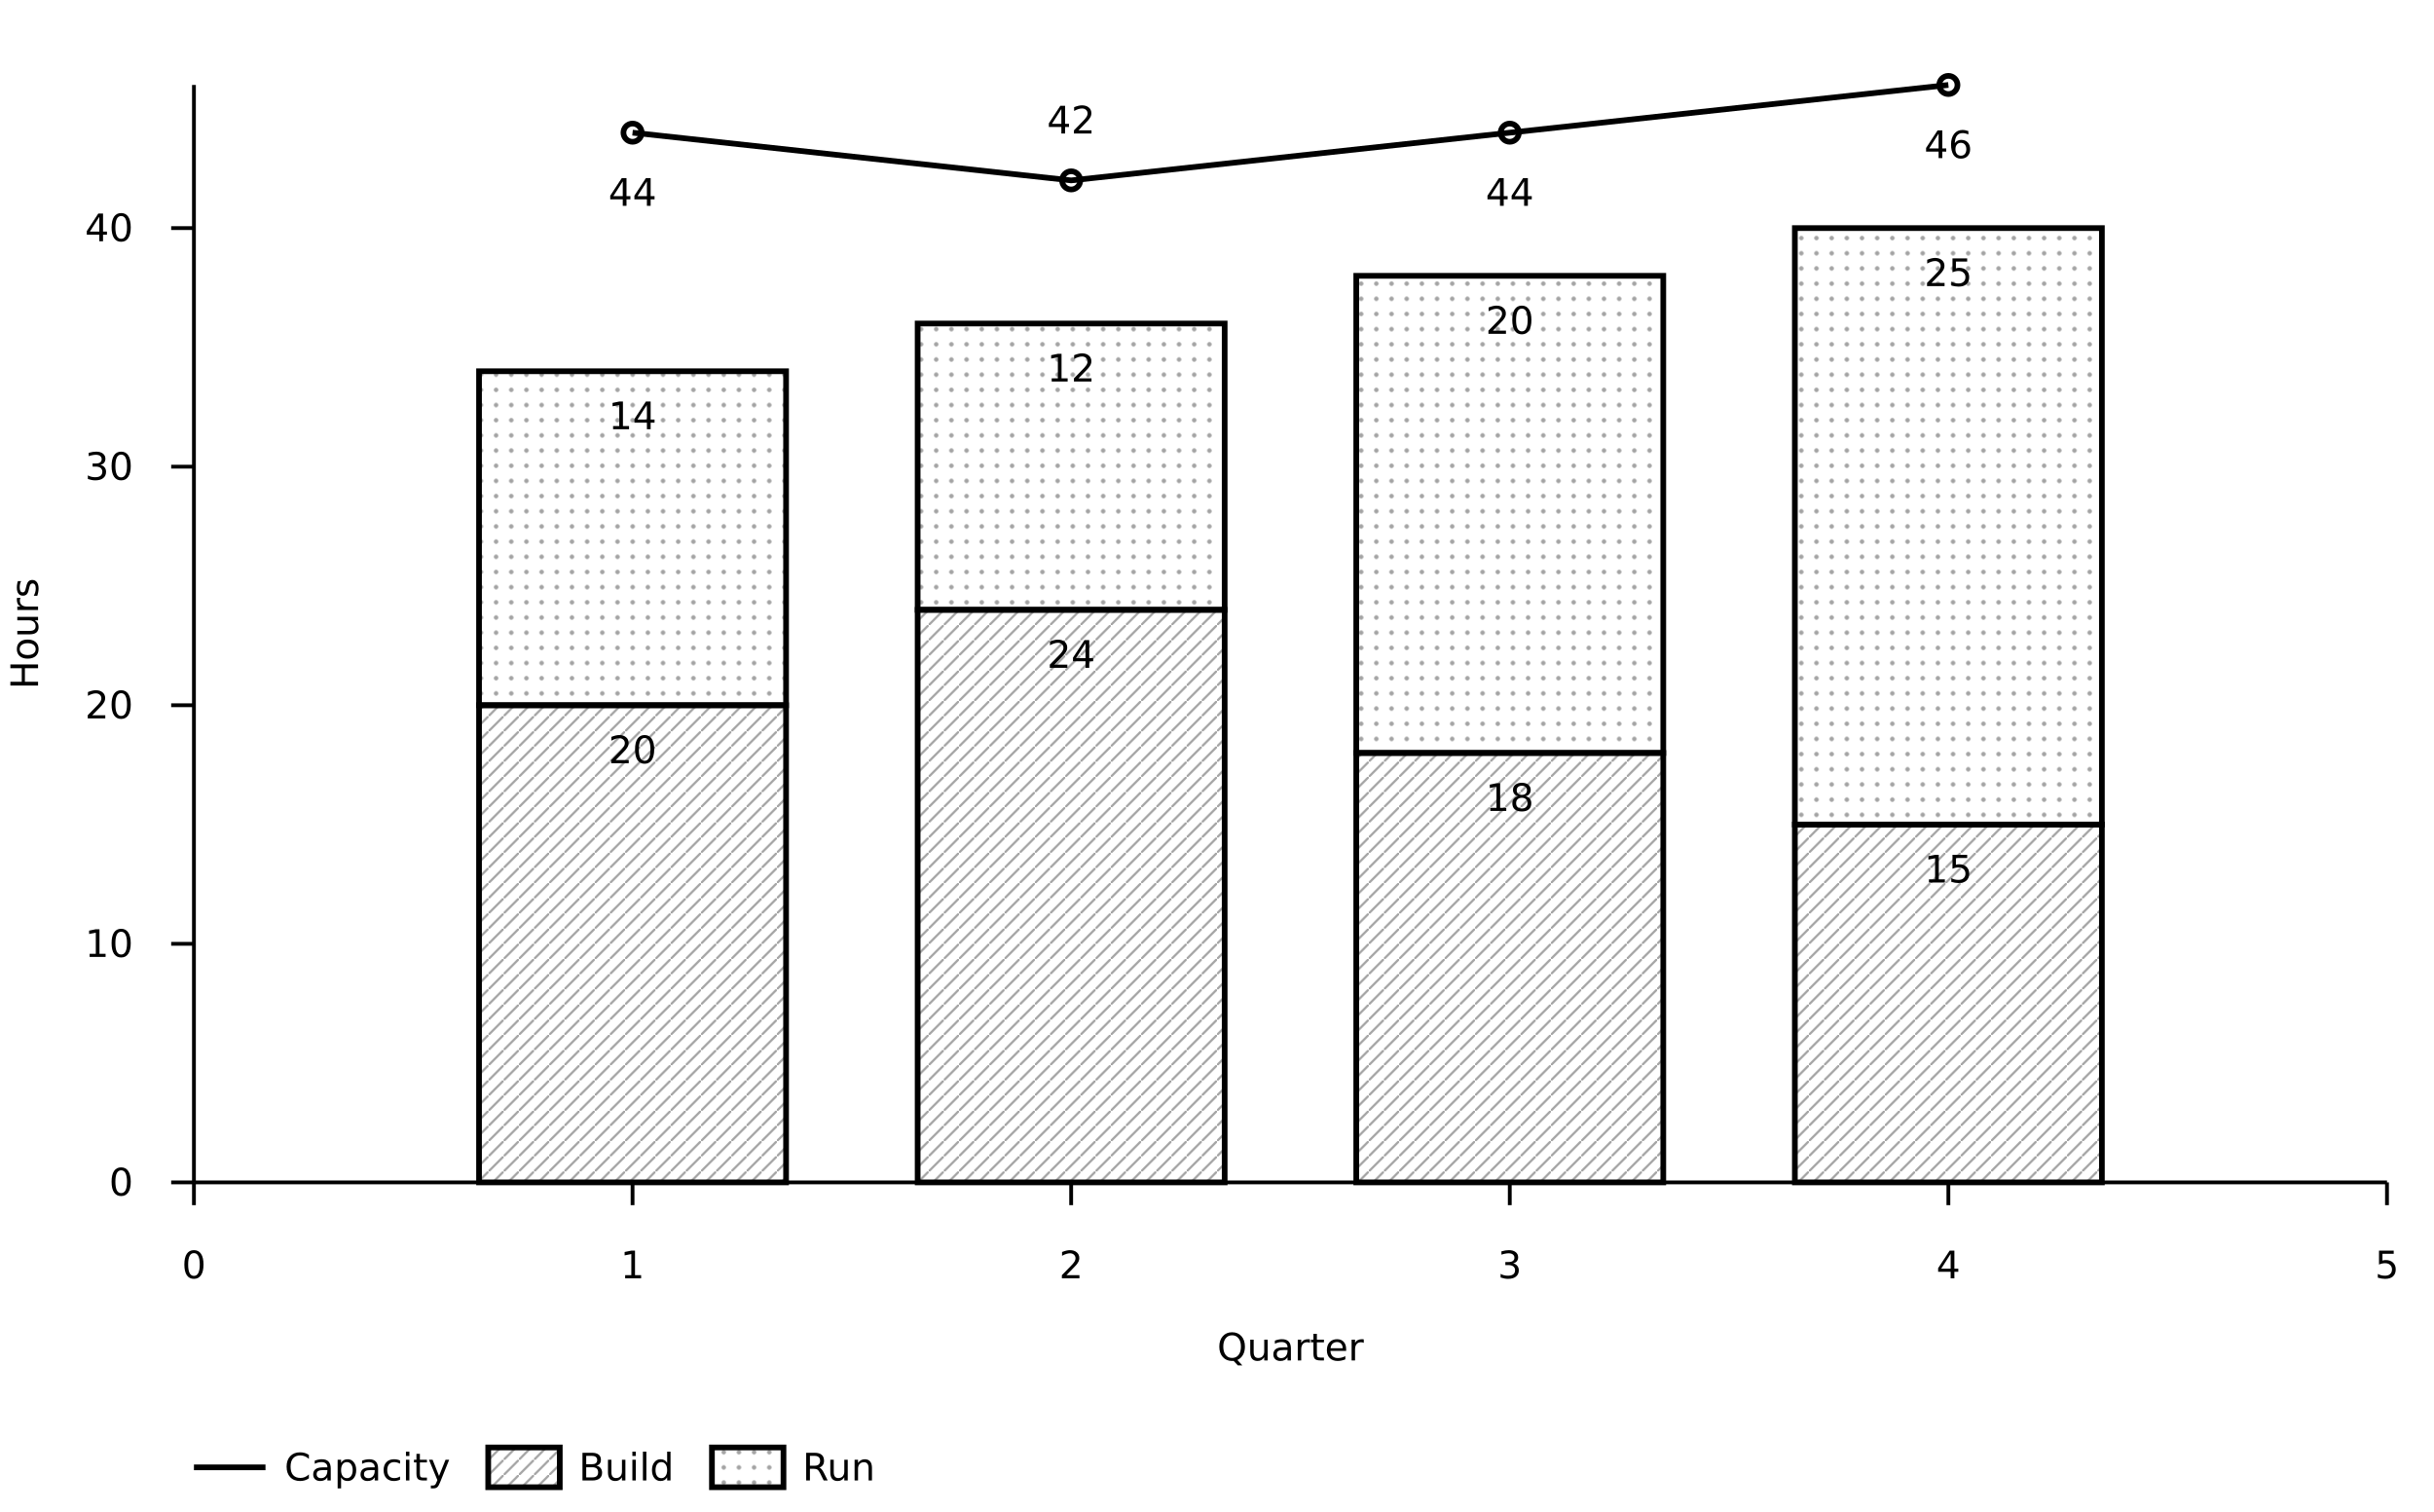
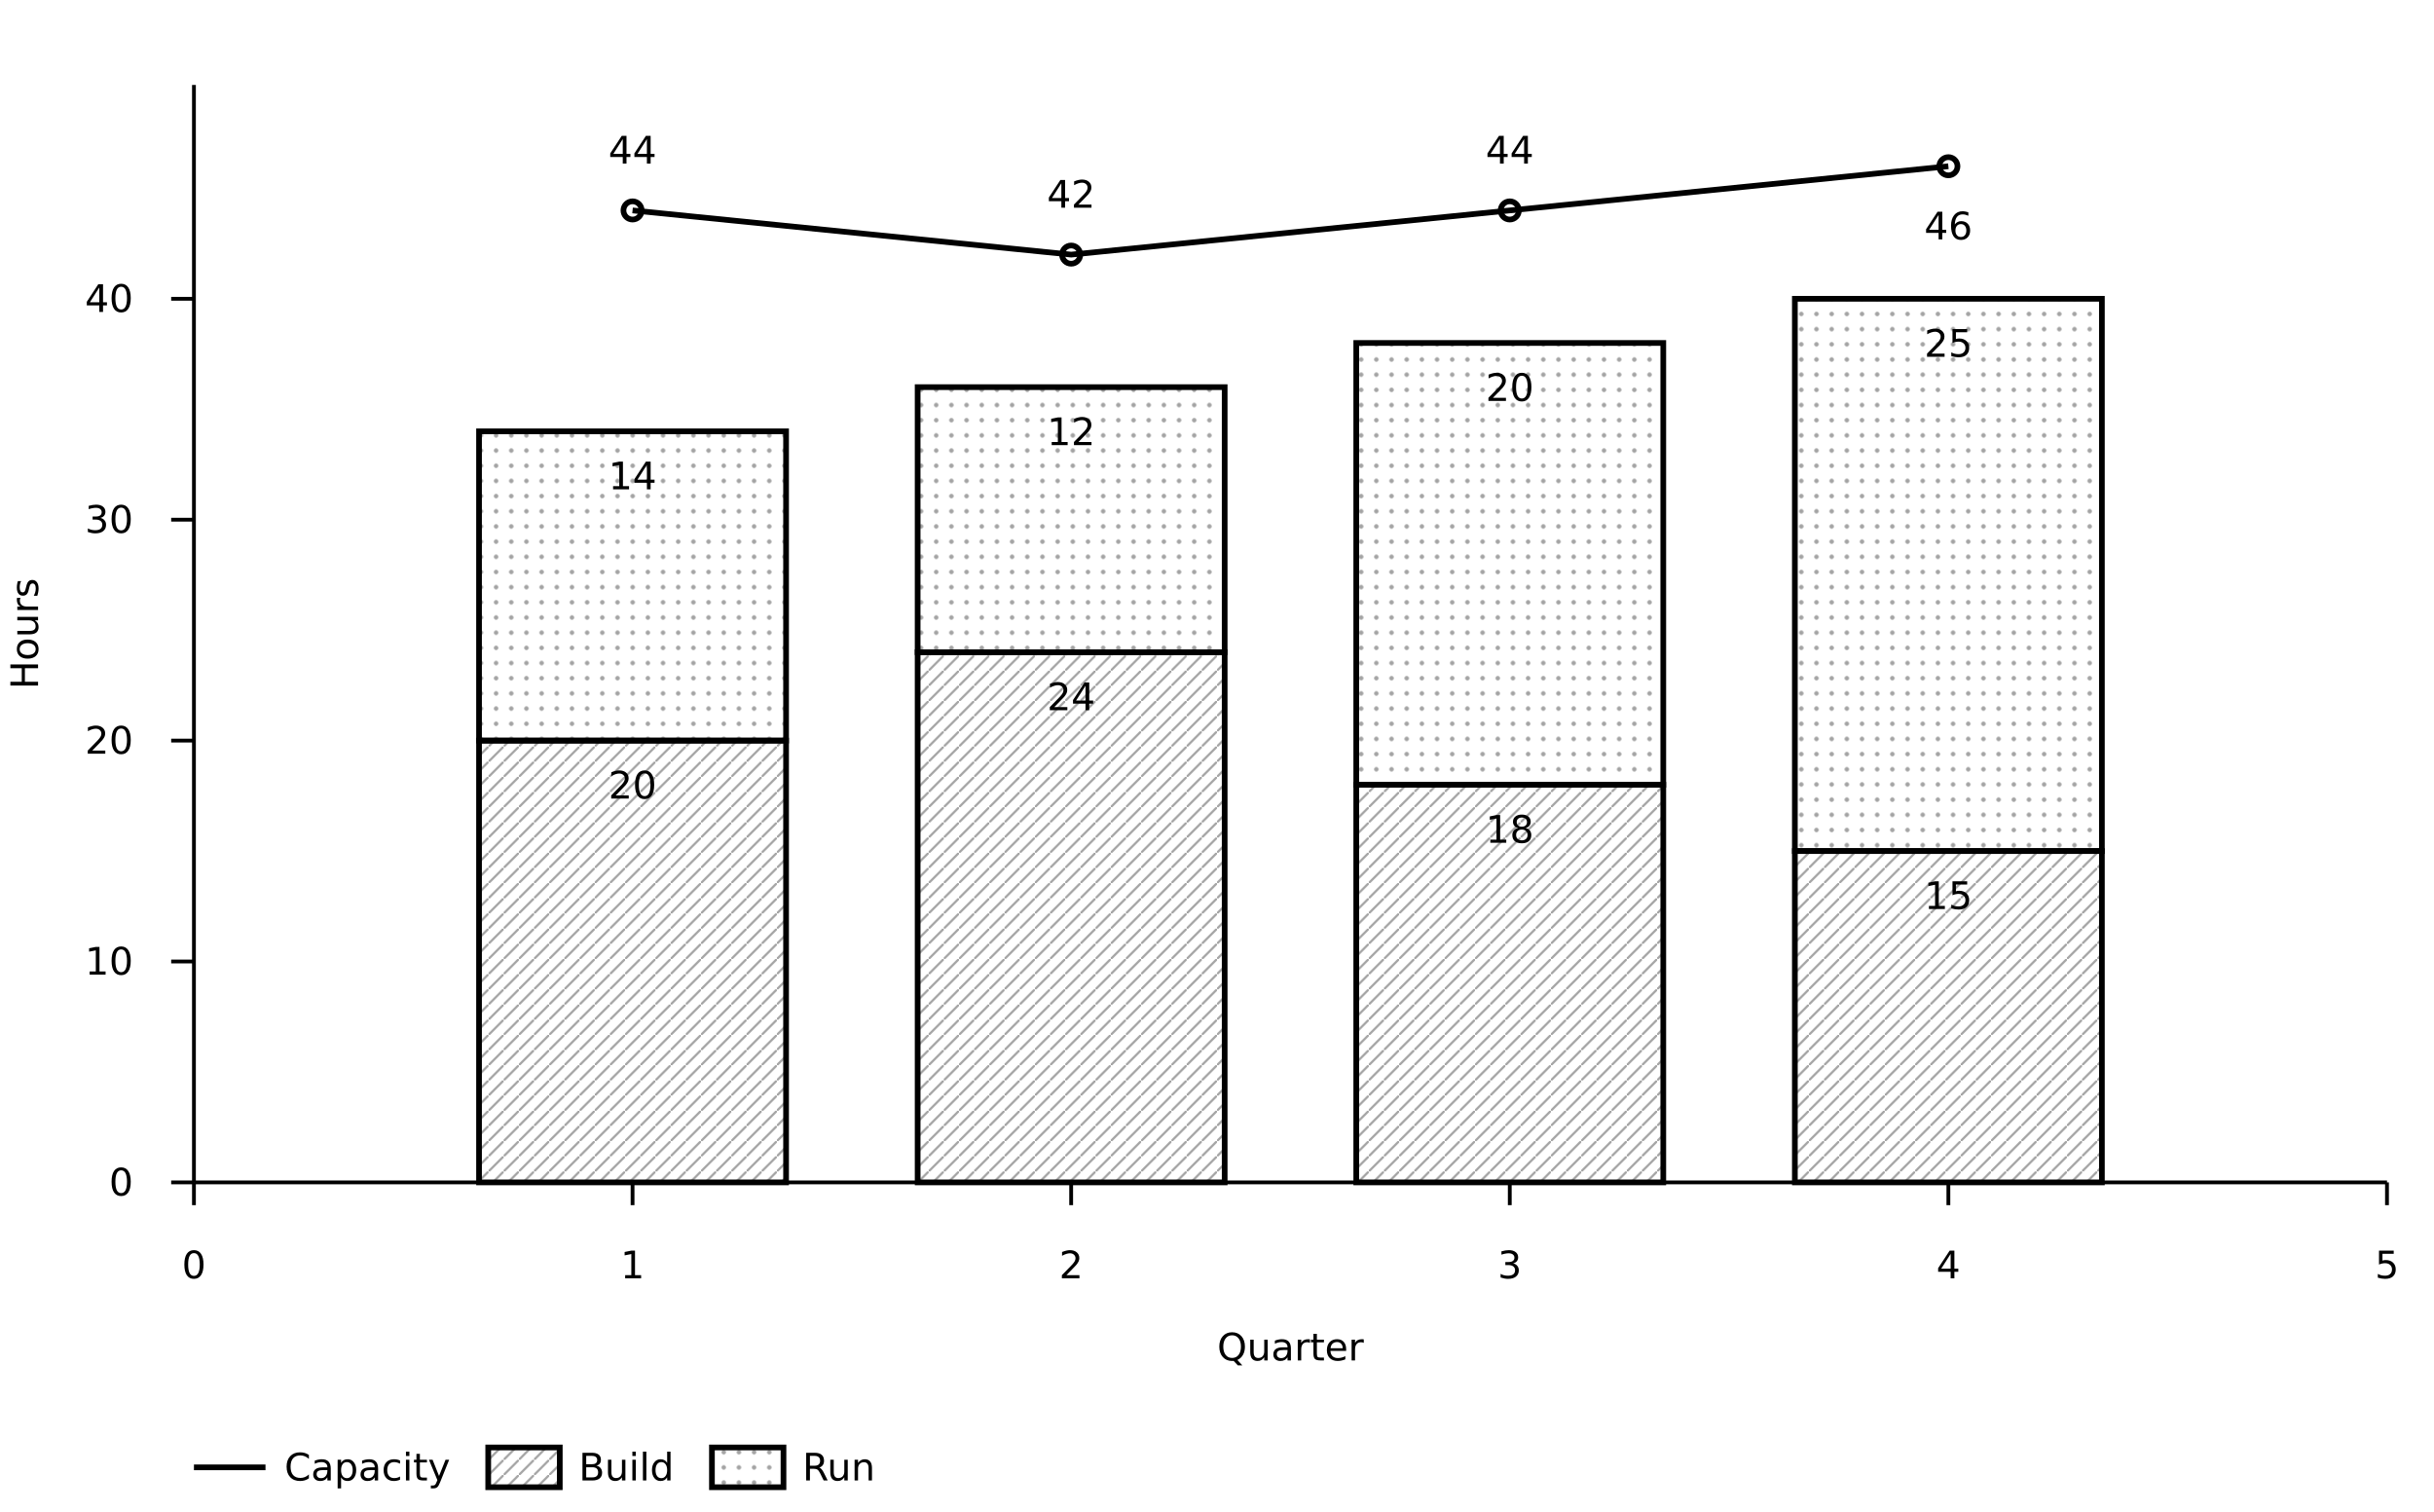
- <svg xmlns="http://www.w3.org/2000/svg" viewBox="-0.75 -0.75 641.5 398.3" role="img" aria-labelledby="dsd847dda7a7-title dsd847dda7a7-desc">
+ <svg xmlns="http://www.w3.org/2000/svg" viewBox="-0.75 -0.75 641.5 398.3" role="img" aria-labelledby="dsae48a88b80-title dsae48a88b80-desc">
  <defs>
-     <pattern id="dsd847dda7a7-dots" width="4" height="4" patternUnits="userSpaceOnUse">
+     <pattern id="dsae48a88b80-dots" width="4" height="4" patternUnits="userSpaceOnUse">
      <circle cx="2" cy="2" r="0.6" fill="currentColor" fill-opacity="0.35" />
    </pattern>
-     <pattern id="dsd847dda7a7-hatch" width="4" height="4" patternUnits="userSpaceOnUse">
+     <pattern id="dsae48a88b80-hatch" width="4" height="4" patternUnits="userSpaceOnUse">
      <path d="M 0 4 L 4 0" stroke="currentColor" stroke-width="0.6" stroke-opacity="0.35" />
    </pattern>
  </defs>
-   <polygon points="125.504,185.123 206.424,185.123 206.424,310.878 125.504,310.878" fill="url(#dsd847dda7a7-hatch)" stroke="currentColor" stroke-width="1.5" />
-   <polygon points="241.103,159.972 322.022,159.972 322.022,310.878 241.103,310.878" fill="url(#dsd847dda7a7-hatch)" stroke="currentColor" stroke-width="1.5" />
-   <polygon points="356.702,197.698 437.621,197.698 437.621,310.878 356.702,310.878" fill="url(#dsd847dda7a7-hatch)" stroke="currentColor" stroke-width="1.5" />
-   <polygon points="472.301,216.562 553.22,216.562 553.22,310.878 472.301,310.878" fill="url(#dsd847dda7a7-hatch)" stroke="currentColor" stroke-width="1.5" />
-   <polygon points="125.504,97.094 206.424,97.094 206.424,185.123 125.504,185.123" fill="url(#dsd847dda7a7-dots)" stroke="currentColor" stroke-width="1.5" />
-   <polygon points="241.103,84.518 322.022,84.518 322.022,159.972 241.103,159.972" fill="url(#dsd847dda7a7-dots)" stroke="currentColor" stroke-width="1.5" />
-   <polygon points="356.702,71.943 437.621,71.943 437.621,197.698 356.702,197.698" fill="url(#dsd847dda7a7-dots)" stroke="currentColor" stroke-width="1.5" />
-   <polygon points="472.301,59.367 553.22,59.367 553.22,216.562 472.301,216.562" fill="url(#dsd847dda7a7-dots)" stroke="currentColor" stroke-width="1.5" />
+   <polygon points="125.504,194.438 206.424,194.438 206.424,310.878 125.504,310.878" fill="url(#dsae48a88b80-hatch)" stroke="currentColor" stroke-width="1.5" />
+   <polygon points="241.103,171.15 322.022,171.15 322.022,310.878 241.103,310.878" fill="url(#dsae48a88b80-hatch)" stroke="currentColor" stroke-width="1.5" />
+   <polygon points="356.702,206.082 437.621,206.082 437.621,310.878 356.702,310.878" fill="url(#dsae48a88b80-hatch)" stroke="currentColor" stroke-width="1.5" />
+   <polygon points="472.301,223.548 553.22,223.548 553.22,310.878 472.301,310.878" fill="url(#dsae48a88b80-hatch)" stroke="currentColor" stroke-width="1.5" />
+   <polygon points="125.504,112.93 206.424,112.93 206.424,194.438 125.504,194.438" fill="url(#dsae48a88b80-dots)" stroke="currentColor" stroke-width="1.5" />
+   <polygon points="241.103,101.286 322.022,101.286 322.022,171.15 241.103,171.15" fill="url(#dsae48a88b80-dots)" stroke="currentColor" stroke-width="1.5" />
+   <polygon points="356.702,89.642 437.621,89.642 437.621,206.082 356.702,206.082" fill="url(#dsae48a88b80-dots)" stroke="currentColor" stroke-width="1.5" />
+   <polygon points="472.301,77.998 553.22,77.998 553.22,223.548 472.301,223.548" fill="url(#dsae48a88b80-dots)" stroke="currentColor" stroke-width="1.5" />
  <path d="M 50.365 21.641 L 50.365 310.878" fill="none" stroke="currentColor" stroke-width="1" />
  <path d="M 50.365 310.878 L 628.359 310.878" fill="none" stroke="currentColor" stroke-width="1" />
  <path d="M 50.365 310.878 L 50.365 316.878" fill="none" stroke="currentColor" stroke-width="1" />
  <path d="M 165.964 310.878 L 165.964 316.878" fill="none" stroke="currentColor" stroke-width="1" />
  <path d="M 281.563 310.878 L 281.563 316.878" fill="none" stroke="currentColor" stroke-width="1" />
  <path d="M 397.162 310.878 L 397.162 316.878" fill="none" stroke="currentColor" stroke-width="1" />
  <path d="M 512.761 310.878 L 512.761 316.878" fill="none" stroke="currentColor" stroke-width="1" />
  <path d="M 628.359 310.878 L 628.359 316.878" fill="none" stroke="currentColor" stroke-width="1" />
  <path d="M 44.365 310.878 L 50.365 310.878" fill="none" stroke="currentColor" stroke-width="1" />
-   <path d="M 44.365 248 L 50.365 248" fill="none" stroke="currentColor" stroke-width="1" />
-   <path d="M 44.365 185.123 L 50.365 185.123" fill="none" stroke="currentColor" stroke-width="1" />
-   <path d="M 44.365 122.245 L 50.365 122.245" fill="none" stroke="currentColor" stroke-width="1" />
-   <path d="M 44.365 59.367 L 50.365 59.367" fill="none" stroke="currentColor" stroke-width="1" />
+   <path d="M 44.365 252.658 L 50.365 252.658" fill="none" stroke="currentColor" stroke-width="1" />
+   <path d="M 44.365 194.438 L 50.365 194.438" fill="none" stroke="currentColor" stroke-width="1" />
+   <path d="M 44.365 136.218 L 50.365 136.218" fill="none" stroke="currentColor" stroke-width="1" />
+   <path d="M 44.365 77.998 L 50.365 77.998" fill="none" stroke="currentColor" stroke-width="1" />
  <text x="50.365" y="336.16" font-family="'DejaVu Sans', sans-serif" font-size="10" fill="currentColor" text-anchor="middle">0</text>
  <text x="165.964" y="336.16" font-family="'DejaVu Sans', sans-serif" font-size="10" fill="currentColor" text-anchor="middle">1</text>
  <text x="281.563" y="336.16" font-family="'DejaVu Sans', sans-serif" font-size="10" fill="currentColor" text-anchor="middle">2</text>
  <text x="397.162" y="336.16" font-family="'DejaVu Sans', sans-serif" font-size="10" fill="currentColor" text-anchor="middle">3</text>
  <text x="512.761" y="336.16" font-family="'DejaVu Sans', sans-serif" font-size="10" fill="currentColor" text-anchor="middle">4</text>
  <text x="628.359" y="336.16" font-family="'DejaVu Sans', sans-serif" font-size="10" fill="currentColor" text-anchor="middle">5</text>
  <text x="34.365" y="314.34" font-family="'DejaVu Sans', sans-serif" font-size="10" fill="currentColor" text-anchor="end">0</text>
-   <text x="34.365" y="251.462" font-family="'DejaVu Sans', sans-serif" font-size="10" fill="currentColor" text-anchor="end">10</text>
-   <text x="34.365" y="188.585" font-family="'DejaVu Sans', sans-serif" font-size="10" fill="currentColor" text-anchor="end">20</text>
-   <text x="34.365" y="125.707" font-family="'DejaVu Sans', sans-serif" font-size="10" fill="currentColor" text-anchor="end">30</text>
-   <text x="34.365" y="62.829" font-family="'DejaVu Sans', sans-serif" font-size="10" fill="currentColor" text-anchor="end">40</text>
+   <text x="34.365" y="256.12" font-family="'DejaVu Sans', sans-serif" font-size="10" fill="currentColor" text-anchor="end">10</text>
+   <text x="34.365" y="197.9" font-family="'DejaVu Sans', sans-serif" font-size="10" fill="currentColor" text-anchor="end">20</text>
+   <text x="34.365" y="139.68" font-family="'DejaVu Sans', sans-serif" font-size="10" fill="currentColor" text-anchor="end">30</text>
+   <text x="34.365" y="81.46" font-family="'DejaVu Sans', sans-serif" font-size="10" fill="currentColor" text-anchor="end">40</text>
  <text x="339.362" y="357.801" font-family="'DejaVu Sans', sans-serif" font-size="10" fill="currentColor" text-anchor="middle">Quarter</text>
  <text x="9.282" y="166.259" font-family="'DejaVu Sans', sans-serif" font-size="10" fill="currentColor" text-anchor="middle" transform="rotate(-90 9.282 166.259)">Hours</text>
  <path d="M 50.365 385.98 L 69.223 385.98" fill="none" stroke="currentColor" stroke-width="1.5" />
  <text x="74.223" y="389.442" font-family="'DejaVu Sans', sans-serif" font-size="10" fill="currentColor">Capacity</text>
-   <polygon points="127.924,380.741 146.782,380.741 146.782,391.218 127.924,391.218" fill="url(#dsd847dda7a7-hatch)" stroke="currentColor" stroke-width="1.5" />
+   <polygon points="127.924,380.741 146.782,380.741 146.782,391.218 127.924,391.218" fill="url(#dsae48a88b80-hatch)" stroke="currentColor" stroke-width="1.5" />
  <text x="151.782" y="389.442" font-family="'DejaVu Sans', sans-serif" font-size="10" fill="currentColor">Build</text>
-   <polygon points="186.885,380.741 205.742,380.741 205.742,391.218 186.885,391.218" fill="url(#dsd847dda7a7-dots)" stroke="currentColor" stroke-width="1.5" />
+   <polygon points="186.885,380.741 205.742,380.741 205.742,391.218 186.885,391.218" fill="url(#dsae48a88b80-dots)" stroke="currentColor" stroke-width="1.5" />
  <text x="210.742" y="389.442" font-family="'DejaVu Sans', sans-serif" font-size="10" fill="currentColor">Run</text>
-   <text x="165.964" y="200.405" font-family="'DejaVu Sans', sans-serif" font-size="10" fill="currentColor" text-anchor="middle">20</text>
-   <text x="281.563" y="175.254" font-family="'DejaVu Sans', sans-serif" font-size="10" fill="currentColor" text-anchor="middle">24</text>
-   <text x="397.162" y="212.98" font-family="'DejaVu Sans', sans-serif" font-size="10" fill="currentColor" text-anchor="middle">18</text>
-   <text x="512.761" y="231.844" font-family="'DejaVu Sans', sans-serif" font-size="10" fill="currentColor" text-anchor="middle">15</text>
-   <text x="165.964" y="112.376" font-family="'DejaVu Sans', sans-serif" font-size="10" fill="currentColor" text-anchor="middle">14</text>
-   <text x="281.563" y="99.801" font-family="'DejaVu Sans', sans-serif" font-size="10" fill="currentColor" text-anchor="middle">12</text>
-   <text x="397.162" y="87.225" font-family="'DejaVu Sans', sans-serif" font-size="10" fill="currentColor" text-anchor="middle">20</text>
-   <text x="512.761" y="74.649" font-family="'DejaVu Sans', sans-serif" font-size="10" fill="currentColor" text-anchor="middle">25</text>
-   <path d="M 165.964 34.216 L 281.563 46.792 L 397.162 34.216 L 512.761 21.641" fill="none" stroke="currentColor" stroke-width="1.5" />
-   <ellipse cx="165.964" cy="34.216" rx="2.4" ry="2.4" fill="none" stroke="currentColor" stroke-width="1.5" />
-   <ellipse cx="281.563" cy="46.792" rx="2.4" ry="2.4" fill="none" stroke="currentColor" stroke-width="1.5" />
-   <ellipse cx="397.162" cy="34.216" rx="2.4" ry="2.4" fill="none" stroke="currentColor" stroke-width="1.5" />
-   <ellipse cx="512.761" cy="21.641" rx="2.4" ry="2.4" fill="none" stroke="currentColor" stroke-width="1.5" />
-   <text x="165.964" y="53.498" font-family="'DejaVu Sans', sans-serif" font-size="10" fill="currentColor" text-anchor="middle">44</text>
-   <text x="281.563" y="34.433" font-family="'DejaVu Sans', sans-serif" font-size="10" fill="currentColor" text-anchor="middle">42</text>
-   <text x="397.162" y="53.498" font-family="'DejaVu Sans', sans-serif" font-size="10" fill="currentColor" text-anchor="middle">44</text>
-   <text x="512.761" y="40.923" font-family="'DejaVu Sans', sans-serif" font-size="10" fill="currentColor" text-anchor="middle">46</text>
+   <text x="165.964" y="209.72" font-family="'DejaVu Sans', sans-serif" font-size="10" fill="currentColor" text-anchor="middle">20</text>
+   <text x="281.563" y="186.432" font-family="'DejaVu Sans', sans-serif" font-size="10" fill="currentColor" text-anchor="middle">24</text>
+   <text x="397.162" y="221.364" font-family="'DejaVu Sans', sans-serif" font-size="10" fill="currentColor" text-anchor="middle">18</text>
+   <text x="512.761" y="238.83" font-family="'DejaVu Sans', sans-serif" font-size="10" fill="currentColor" text-anchor="middle">15</text>
+   <text x="165.964" y="128.212" font-family="'DejaVu Sans', sans-serif" font-size="10" fill="currentColor" text-anchor="middle">14</text>
+   <text x="281.563" y="116.568" font-family="'DejaVu Sans', sans-serif" font-size="10" fill="currentColor" text-anchor="middle">12</text>
+   <text x="397.162" y="104.924" font-family="'DejaVu Sans', sans-serif" font-size="10" fill="currentColor" text-anchor="middle">20</text>
+   <text x="512.761" y="93.28" font-family="'DejaVu Sans', sans-serif" font-size="10" fill="currentColor" text-anchor="middle">25</text>
+   <path d="M 165.964 54.71 L 281.563 66.354 L 397.162 54.71 L 512.761 43.066" fill="none" stroke="currentColor" stroke-width="1.5" />
+   <ellipse cx="165.964" cy="54.71" rx="2.4" ry="2.4" fill="none" stroke="currentColor" stroke-width="1.5" />
+   <ellipse cx="281.563" cy="66.354" rx="2.4" ry="2.4" fill="none" stroke="currentColor" stroke-width="1.5" />
+   <ellipse cx="397.162" cy="54.71" rx="2.4" ry="2.4" fill="none" stroke="currentColor" stroke-width="1.5" />
+   <ellipse cx="512.761" cy="43.066" rx="2.4" ry="2.4" fill="none" stroke="currentColor" stroke-width="1.5" />
+   <text x="165.964" y="42.351" font-family="'DejaVu Sans', sans-serif" font-size="10" fill="currentColor" text-anchor="middle">44</text>
+   <text x="281.563" y="53.995" font-family="'DejaVu Sans', sans-serif" font-size="10" fill="currentColor" text-anchor="middle">42</text>
+   <text x="397.162" y="42.351" font-family="'DejaVu Sans', sans-serif" font-size="10" fill="currentColor" text-anchor="middle">44</text>
+   <text x="512.761" y="62.348" font-family="'DejaVu Sans', sans-serif" font-size="10" fill="currentColor" text-anchor="middle">46</text>
</svg>
